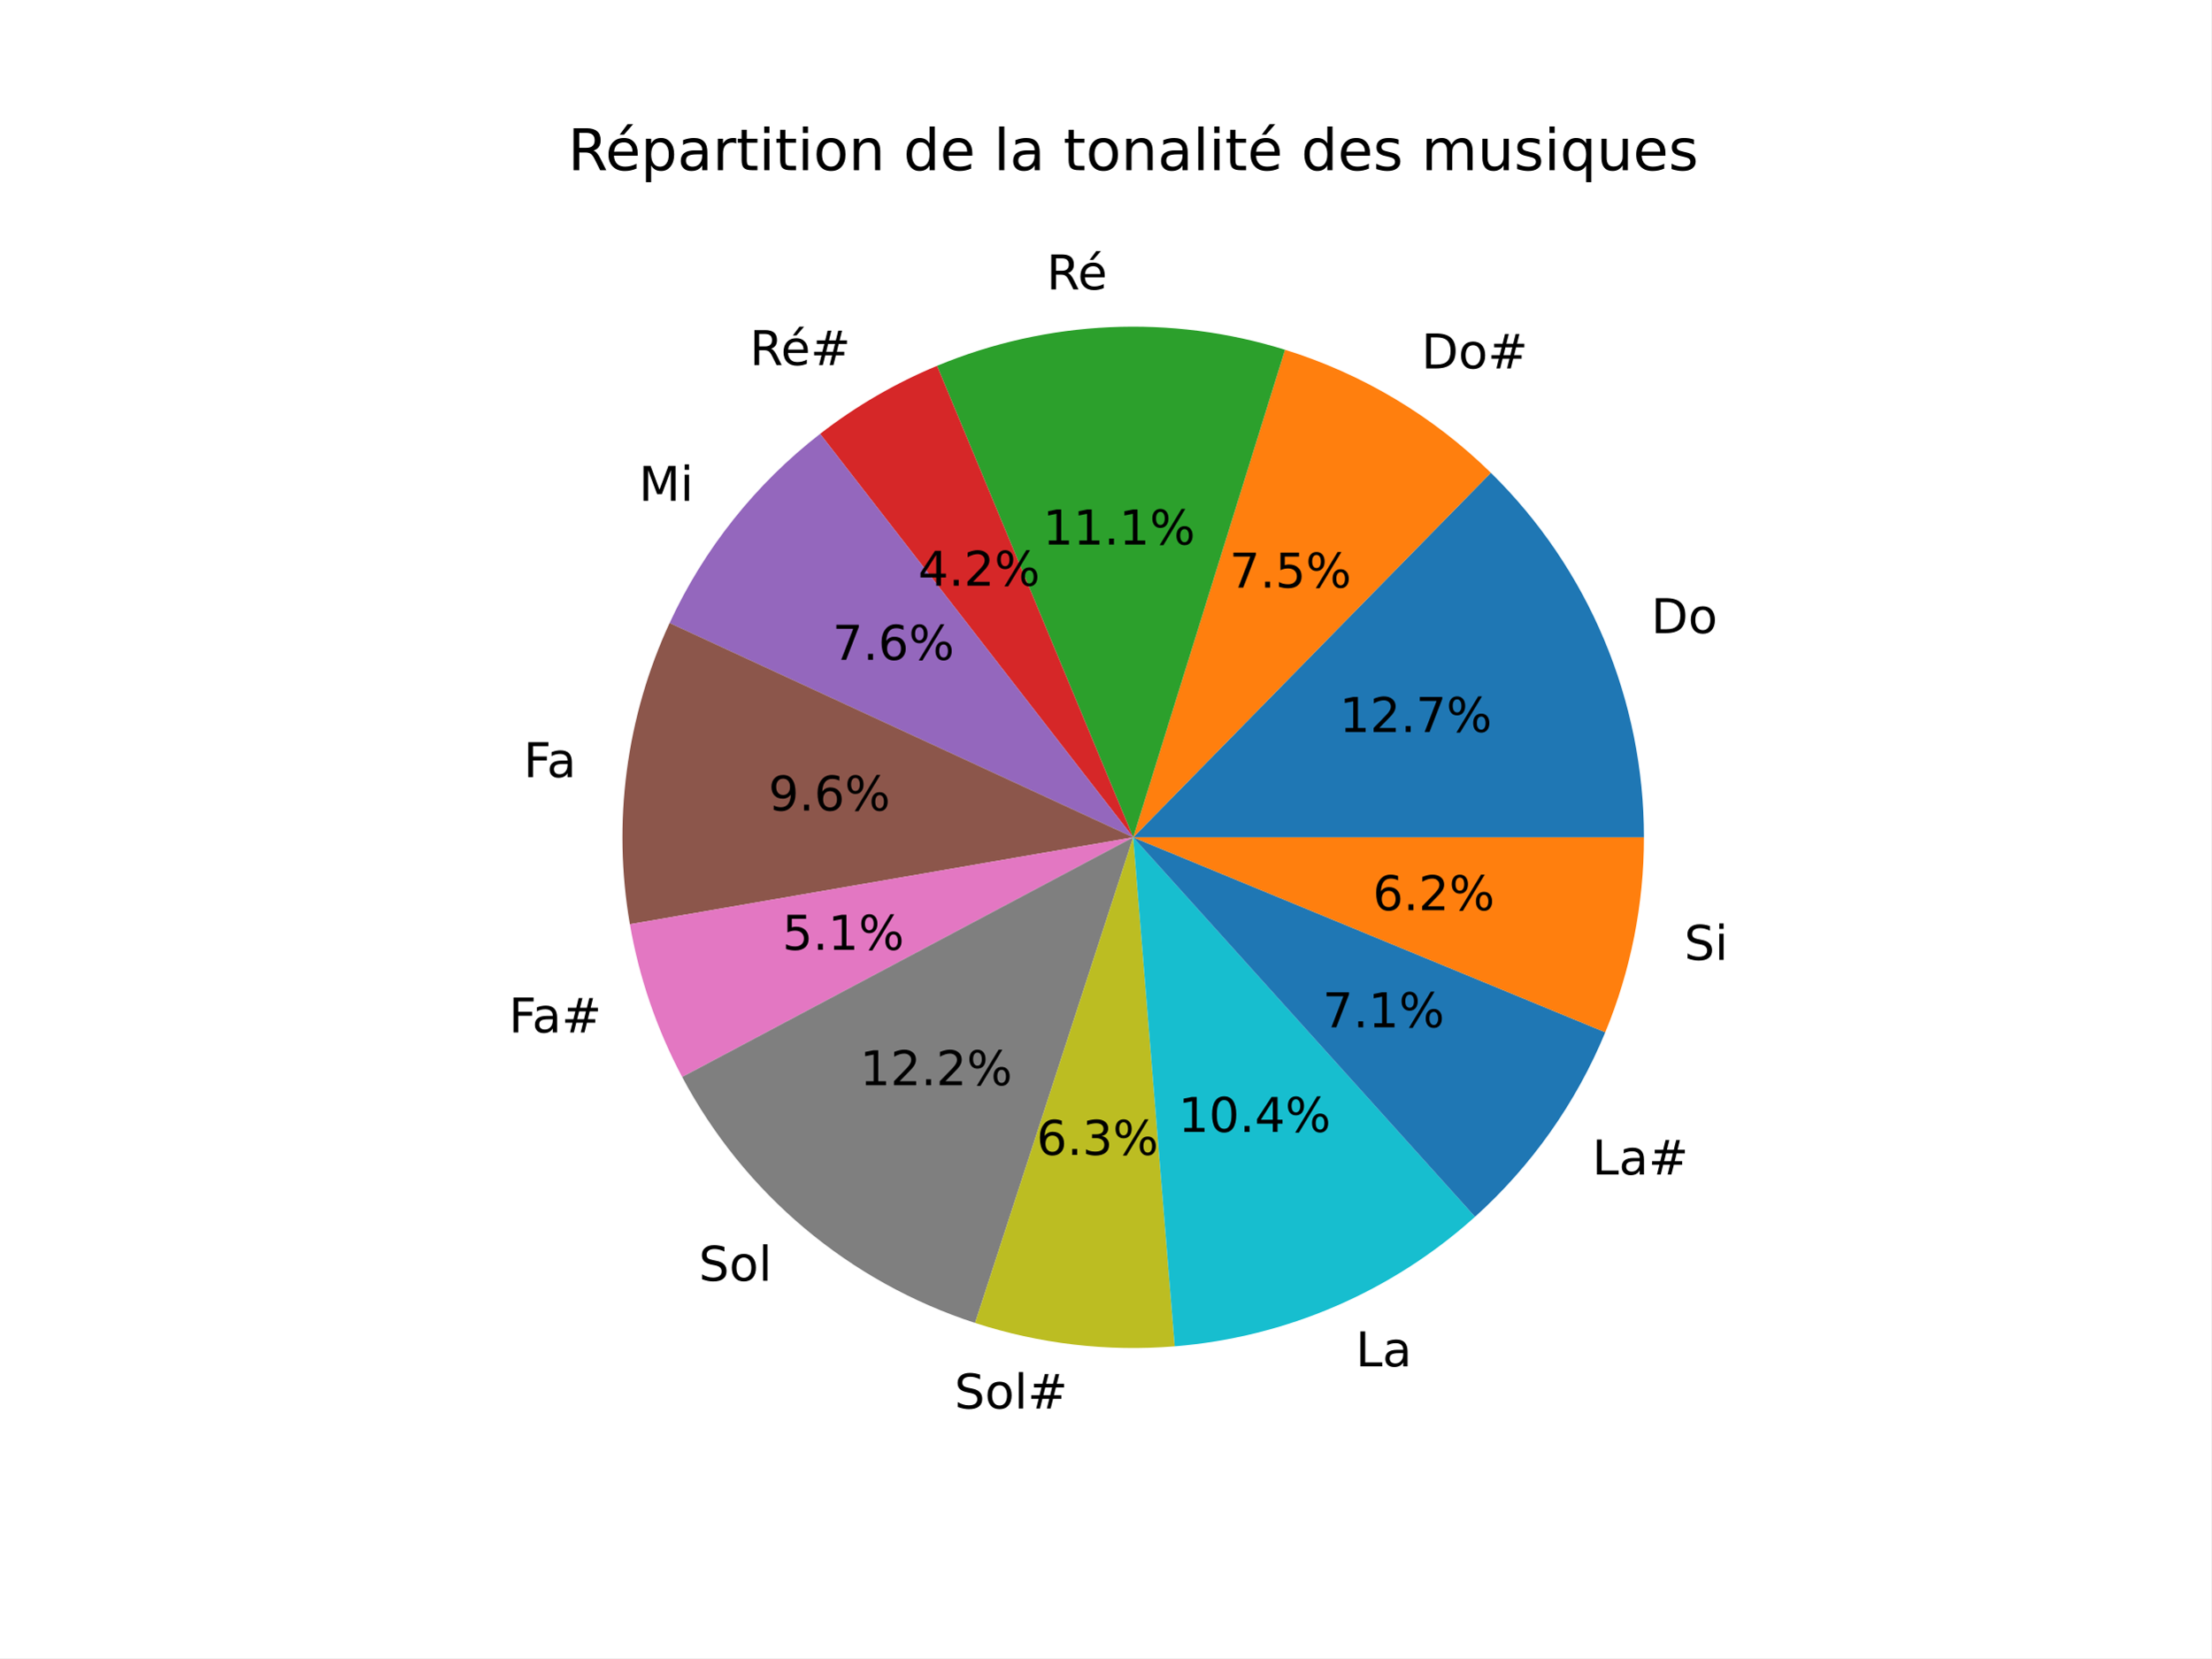
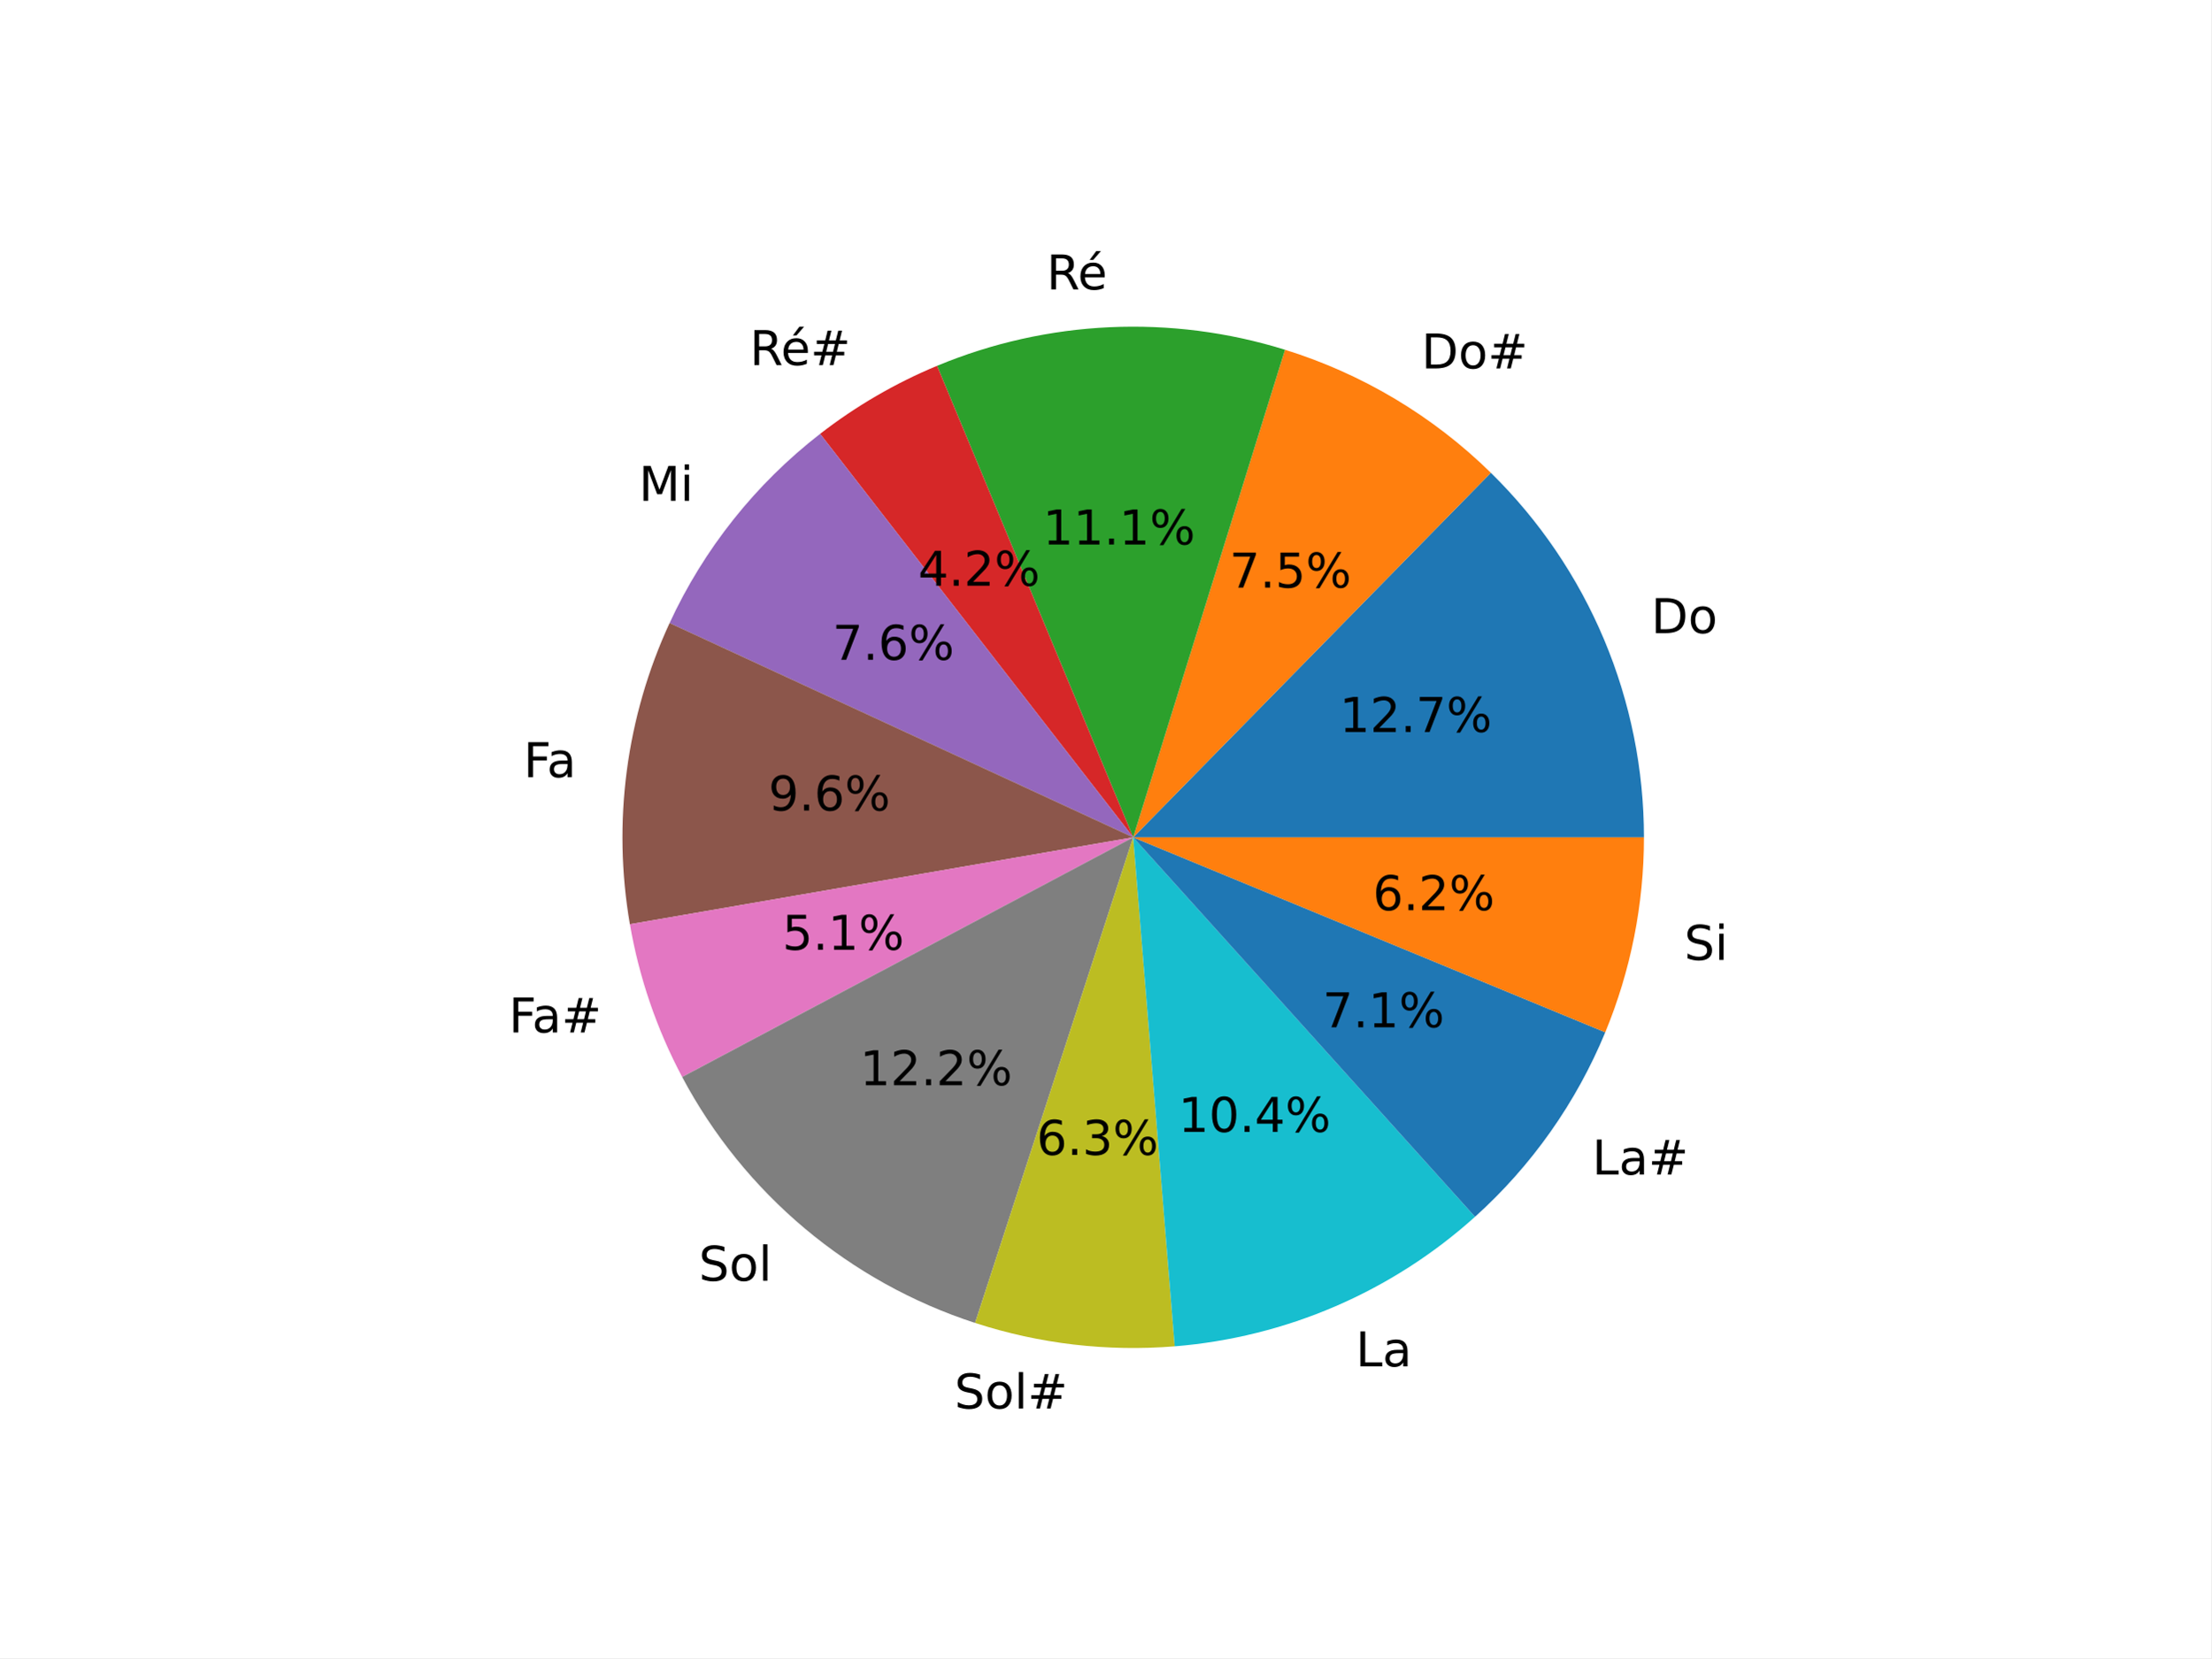
<svg xmlns="http://www.w3.org/2000/svg" xmlns:xlink="http://www.w3.org/1999/xlink" width="460.8pt" height="345.6pt" viewBox="0 0 460.8 345.6" version="1.1">
  <defs>
    <style type="text/css">*{stroke-linejoin: round; stroke-linecap: butt}</style>
  </defs>
  <g id="figure_1">
    <g id="patch_1">
      <path d="M 0 345.6  L 460.8 345.6  L 460.8 0  L 0 0  z " style="fill: #ffffff" />
    </g>
    <g id="axes_1">
      <g id="patch_2">
        <path d="M 342.605 174.528  C 342.605 160.377 339.783 146.368 334.305 133.32  C 328.827 120.273 320.802 108.448 310.7 98.539  L 236.16 174.528  L 342.605 174.528  z " style="fill: #1f77b4" />
      </g>
      <g id="patch_3">
        <path d="M 310.7 98.539  C 304.69 92.644 298.003 87.483 290.778 83.164  C 283.553 78.845 275.841 75.398 267.803 72.895  L 236.16 174.528  L 310.7 98.539  z " style="fill: #ff7f0e" />
      </g>
      <g id="patch_4">
        <path d="M 267.803 72.895  C 255.984 69.216 243.614 67.625 231.248 68.197  C 218.883 68.768 206.711 71.492 195.282 76.245  L 236.16 174.528  L 267.803 72.895  z " style="fill: #2ca02c" />
      </g>
      <g id="patch_5">
        <path d="M 195.282 76.245  C 190.928 78.056 186.699 80.154 182.624 82.526  C 178.548 84.898 174.635 87.537 170.909 90.428  L 236.16 174.528  L 195.282 76.245  z " style="fill: #d62728" />
      </g>
      <g id="patch_6">
        <path d="M 170.909 90.428  C 164.204 95.631 158.145 101.616 152.861 108.258  C 147.577 114.899 143.106 122.149 139.544 129.852  L 236.16 174.528  L 170.909 90.428  z " style="fill: #9467bd" />
      </g>
      <g id="patch_7">
        <path d="M 139.544 129.852  C 135.038 139.598 132.032 149.97 130.628 160.616  C 129.225 171.261 129.44 182.058 131.267 192.639  L 236.16 174.528  L 139.544 129.852  z " style="fill: #8c564b" />
      </g>
      <g id="patch_8">
        <path d="M 131.267 192.639  C 132.226 198.193 133.625 203.661 135.449 208.993  C 137.274 214.326 139.52 219.505 142.164 224.481  L 236.16 174.528  L 131.267 192.639  z " style="fill: #e377c2" />
      </g>
      <g id="patch_9">
        <path d="M 142.164 224.481  C 148.575 236.543 157.247 247.259 167.707 256.043  C 178.167 264.827 190.221 271.516 203.209 275.744  L 236.16 174.528  L 142.164 224.481  z " style="fill: #7f7f7f" />
      </g>
      <g id="patch_10">
        <path d="M 203.209 275.744  C 209.897 277.921 216.783 279.43 223.768 280.249  C 230.753 281.068 237.802 281.192 244.811 280.621  L 236.16 174.528  L 203.209 275.744  z " style="fill: #bcbd22" />
      </g>
      <g id="patch_11">
        <path d="M 244.811 280.621  C 256.363 279.679 267.684 276.856 278.327 272.265  C 288.969 267.673 298.79 261.375 307.402 253.617  L 236.16 174.528  L 244.811 280.621  z " style="fill: #17becf" />
      </g>
      <g id="patch_12">
        <path d="M 307.402 253.617  C 313.284 248.318 318.558 242.379 323.123 235.911  C 327.689 229.442 331.519 222.485 334.542 215.167  L 236.16 174.528  L 307.402 253.617  z " style="fill: #1f77b4" />
      </g>
      <g id="patch_13">
        <path d="M 334.542 215.167  C 337.197 208.739 339.216 202.066 340.57 195.244  C 341.923 188.421 342.605 181.483 342.605 174.528  L 236.16 174.528  L 334.542 215.167  z " style="fill: #ff7f0e" />
      </g>
      <g id="matplotlib.axis_1" />
      <g id="matplotlib.axis_2" />
      <g id="text_1">
        <g transform="translate(344.1194 131.959)scale(0.1 -0.1)">
          <defs>
            <path id="DejaVuSans-44" d="M 1259 4147  L 1259 519  L 2022 519  Q 2988 519 3436 956  Q 3884 1394 3884 2338  Q 3884 3275 3436 3711  Q 2988 4147 2022 4147  L 1259 4147  z M 628 4666  L 1925 4666  Q 3281 4666 3915 4102  Q 4550 3538 4550 2338  Q 4550 1131 3912 565  Q 3275 0 1925 0  L 628 0  L 628 4666  z " transform="scale(0.015625)" />
            <path id="DejaVuSans-6f" d="M 1959 3097  Q 1497 3097 1228 2736  Q 959 2375 959 1747  Q 959 1119 1226 758  Q 1494 397 1959 397  Q 2419 397 2687 759  Q 2956 1122 2956 1747  Q 2956 2369 2687 2733  Q 2419 3097 1959 3097  z M 1959 3584  Q 2709 3584 3137 3096  Q 3566 2609 3566 1747  Q 3566 888 3137 398  Q 2709 -91 1959 -91  Q 1206 -91 779 398  Q 353 888 353 1747  Q 353 2609 779 3096  Q 1206 3584 1959 3584  z " transform="scale(0.015625)" />
          </defs>
          <use xlink:href="#DejaVuSans-44" />
          <use xlink:href="#DejaVuSans-6f" x="77.002" />
        </g>
      </g>
      <g id="text_2">
        <g transform="translate(279.1634 152.5628)scale(0.1 -0.1)">
          <defs>
            <path id="DejaVuSans-31" d="M 794 531  L 1825 531  L 1825 4091  L 703 3866  L 703 4441  L 1819 4666  L 2450 4666  L 2450 531  L 3481 531  L 3481 0  L 794 0  L 794 531  z " transform="scale(0.015625)" />
            <path id="DejaVuSans-32" d="M 1228 531  L 3431 531  L 3431 0  L 469 0  L 469 531  Q 828 903 1448 1529  Q 2069 2156 2228 2338  Q 2531 2678 2651 2914  Q 2772 3150 2772 3378  Q 2772 3750 2511 3984  Q 2250 4219 1831 4219  Q 1534 4219 1204 4116  Q 875 4013 500 3803  L 500 4441  Q 881 4594 1212 4672  Q 1544 4750 1819 4750  Q 2544 4750 2975 4387  Q 3406 4025 3406 3419  Q 3406 3131 3298 2873  Q 3191 2616 2906 2266  Q 2828 2175 2409 1742  Q 1991 1309 1228 531  z " transform="scale(0.015625)" />
            <path id="DejaVuSans-2e" d="M 684 794  L 1344 794  L 1344 0  L 684 0  L 684 794  z " transform="scale(0.015625)" />
            <path id="DejaVuSans-37" d="M 525 4666  L 3525 4666  L 3525 4397  L 1831 0  L 1172 0  L 2766 4134  L 525 4134  L 525 4666  z " transform="scale(0.015625)" />
            <path id="DejaVuSans-25" d="M 4653 2053  Q 4381 2053 4226 1822  Q 4072 1591 4072 1178  Q 4072 772 4226 539  Q 4381 306 4653 306  Q 4919 306 5073 539  Q 5228 772 5228 1178  Q 5228 1588 5073 1820  Q 4919 2053 4653 2053  z M 4653 2450  Q 5147 2450 5437 2106  Q 5728 1763 5728 1178  Q 5728 594 5436 251  Q 5144 -91 4653 -91  Q 4153 -91 3862 251  Q 3572 594 3572 1178  Q 3572 1766 3864 2108  Q 4156 2450 4653 2450  z M 1428 4353  Q 1159 4353 1004 4120  Q 850 3888 850 3481  Q 850 3069 1003 2837  Q 1156 2606 1428 2606  Q 1700 2606 1854 2837  Q 2009 3069 2009 3481  Q 2009 3884 1853 4118  Q 1697 4353 1428 4353  z M 4250 4750  L 4750 4750  L 1831 -91  L 1331 -91  L 4250 4750  z M 1428 4750  Q 1922 4750 2215 4408  Q 2509 4066 2509 3481  Q 2509 2891 2217 2550  Q 1925 2209 1428 2209  Q 931 2209 642 2551  Q 353 2894 353 3481  Q 353 4063 643 4406  Q 934 4750 1428 4750  z " transform="scale(0.015625)" />
          </defs>
          <use xlink:href="#DejaVuSans-31" />
          <use xlink:href="#DejaVuSans-32" x="63.623" />
          <use xlink:href="#DejaVuSans-2e" x="127.246" />
          <use xlink:href="#DejaVuSans-37" x="159.033" />
          <use xlink:href="#DejaVuSans-25" x="222.656" />
        </g>
      </g>
      <g id="text_3">
        <g transform="translate(296.2396 76.78693)scale(0.1 -0.1)">
          <defs>
            <path id="DejaVuSans-23" d="M 3272 2816  L 2363 2816  L 2100 1772  L 3016 1772  L 3272 2816  z M 2803 4594  L 2478 3297  L 3391 3297  L 3719 4594  L 4219 4594  L 3897 3297  L 4872 3297  L 4872 2816  L 3775 2816  L 3519 1772  L 4513 1772  L 4513 1294  L 3397 1294  L 3072 0  L 2572 0  L 2894 1294  L 1978 1294  L 1656 0  L 1153 0  L 1478 1294  L 494 1294  L 494 1772  L 1594 1772  L 1856 2816  L 850 2816  L 850 3297  L 1978 3297  L 2297 4594  L 2803 4594  z " transform="scale(0.015625)" />
          </defs>
          <use xlink:href="#DejaVuSans-44" />
          <use xlink:href="#DejaVuSans-6f" x="77.002" />
          <use xlink:href="#DejaVuSans-23" x="138.184" />
        </g>
      </g>
      <g id="text_4">
        <g transform="translate(256.2284 122.469)scale(0.1 -0.1)">
          <defs>
            <path id="DejaVuSans-35" d="M 691 4666  L 3169 4666  L 3169 4134  L 1269 4134  L 1269 2991  Q 1406 3038 1543 3061  Q 1681 3084 1819 3084  Q 2600 3084 3056 2656  Q 3513 2228 3513 1497  Q 3513 744 3044 326  Q 2575 -91 1722 -91  Q 1428 -91 1123 -41  Q 819 9 494 109  L 494 744  Q 775 591 1075 516  Q 1375 441 1709 441  Q 2250 441 2565 725  Q 2881 1009 2881 1497  Q 2881 1984 2565 2268  Q 2250 2553 1709 2553  Q 1456 2553 1204 2497  Q 953 2441 691 2322  L 691 4666  z " transform="scale(0.015625)" />
          </defs>
          <use xlink:href="#DejaVuSans-37" />
          <use xlink:href="#DejaVuSans-2e" x="63.623" />
          <use xlink:href="#DejaVuSans-35" x="95.41" />
          <use xlink:href="#DejaVuSans-25" x="159.033" />
        </g>
      </g>
      <g id="text_5">
        <g transform="translate(218.1055 60.32282)scale(0.1 -0.1)">
          <defs>
            <path id="DejaVuSans-52" d="M 2841 2188  Q 3044 2119 3236 1894  Q 3428 1669 3622 1275  L 4263 0  L 3584 0  L 2988 1197  Q 2756 1666 2539 1819  Q 2322 1972 1947 1972  L 1259 1972  L 1259 0  L 628 0  L 628 4666  L 2053 4666  Q 2853 4666 3247 4331  Q 3641 3997 3641 3322  Q 3641 2881 3436 2590  Q 3231 2300 2841 2188  z M 1259 4147  L 1259 2491  L 2053 2491  Q 2509 2491 2742 2702  Q 2975 2913 2975 3322  Q 2975 3731 2742 3939  Q 2509 4147 2053 4147  L 1259 4147  z " transform="scale(0.015625)" />
            <path id="DejaVuSans-e9" d="M 3597 1894  L 3597 1613  L 953 1613  Q 991 1019 1311 708  Q 1631 397 2203 397  Q 2534 397 2845 478  Q 3156 559 3463 722  L 3463 178  Q 3153 47 2828 -22  Q 2503 -91 2169 -91  Q 1331 -91 842 396  Q 353 884 353 1716  Q 353 2575 817 3079  Q 1281 3584 2069 3584  Q 2775 3584 3186 3129  Q 3597 2675 3597 1894  z M 3022 2063  Q 3016 2534 2758 2815  Q 2500 3097 2075 3097  Q 1594 3097 1305 2825  Q 1016 2553 972 2059  L 3022 2063  z M 2469 5119  L 3091 5119  L 2072 3944  L 1594 3944  L 2469 5119  z " transform="scale(0.015625)" />
          </defs>
          <use xlink:href="#DejaVuSans-52" />
          <use xlink:href="#DejaVuSans-e9" x="64.982" />
        </g>
      </g>
      <g id="text_6">
        <g transform="translate(217.3294 113.4885)scale(0.1 -0.1)">
          <use xlink:href="#DejaVuSans-31" />
          <use xlink:href="#DejaVuSans-31" x="63.623" />
          <use xlink:href="#DejaVuSans-2e" x="127.246" />
          <use xlink:href="#DejaVuSans-31" x="159.033" />
          <use xlink:href="#DejaVuSans-25" x="222.656" />
        </g>
      </g>
      <g id="text_7">
        <g transform="translate(156.2388 76.08521)scale(0.1 -0.1)">
          <use xlink:href="#DejaVuSans-52" />
          <use xlink:href="#DejaVuSans-e9" x="64.982" />
          <use xlink:href="#DejaVuSans-23" x="126.506" />
        </g>
      </g>
      <g id="text_8">
        <g transform="translate(191.3359 122.0862)scale(0.1 -0.1)">
          <defs>
            <path id="DejaVuSans-34" d="M 2419 4116  L 825 1625  L 2419 1625  L 2419 4116  z M 2253 4666  L 3047 4666  L 3047 1625  L 3713 1625  L 3713 1100  L 3047 1100  L 3047 0  L 2419 0  L 2419 1100  L 313 1100  L 313 1709  L 2253 4666  z " transform="scale(0.015625)" />
          </defs>
          <use xlink:href="#DejaVuSans-34" />
          <use xlink:href="#DejaVuSans-2e" x="63.623" />
          <use xlink:href="#DejaVuSans-32" x="95.41" />
          <use xlink:href="#DejaVuSans-25" x="159.033" />
        </g>
      </g>
      <g id="text_9">
        <g transform="translate(133.1246 104.3902)scale(0.1 -0.1)">
          <defs>
            <path id="DejaVuSans-4d" d="M 628 4666  L 1569 4666  L 2759 1491  L 3956 4666  L 4897 4666  L 4897 0  L 4281 0  L 4281 4097  L 3078 897  L 2444 897  L 1241 4097  L 1241 0  L 628 0  L 628 4666  z " transform="scale(0.015625)" />
            <path id="DejaVuSans-69" d="M 603 3500  L 1178 3500  L 1178 0  L 603 0  L 603 3500  z M 603 4863  L 1178 4863  L 1178 4134  L 603 4134  L 603 4863  z " transform="scale(0.015625)" />
          </defs>
          <use xlink:href="#DejaVuSans-4d" />
          <use xlink:href="#DejaVuSans-69" x="86.279" />
        </g>
      </g>
      <g id="text_10">
        <g transform="translate(173.4781 137.5253)scale(0.1 -0.1)">
          <defs>
            <path id="DejaVuSans-36" d="M 2113 2584  Q 1688 2584 1439 2293  Q 1191 2003 1191 1497  Q 1191 994 1439 701  Q 1688 409 2113 409  Q 2538 409 2786 701  Q 3034 994 3034 1497  Q 3034 2003 2786 2293  Q 2538 2584 2113 2584  z M 3366 4563  L 3366 3988  Q 3128 4100 2886 4159  Q 2644 4219 2406 4219  Q 1781 4219 1451 3797  Q 1122 3375 1075 2522  Q 1259 2794 1537 2939  Q 1816 3084 2150 3084  Q 2853 3084 3261 2657  Q 3669 2231 3669 1497  Q 3669 778 3244 343  Q 2819 -91 2113 -91  Q 1303 -91 875 529  Q 447 1150 447 2328  Q 447 3434 972 4092  Q 1497 4750 2381 4750  Q 2619 4750 2861 4703  Q 3103 4656 3366 4563  z " transform="scale(0.015625)" />
          </defs>
          <use xlink:href="#DejaVuSans-37" />
          <use xlink:href="#DejaVuSans-2e" x="63.623" />
          <use xlink:href="#DejaVuSans-36" x="95.41" />
          <use xlink:href="#DejaVuSans-25" x="159.033" />
        </g>
      </g>
      <g id="text_11">
        <g transform="translate(109.1079 161.9839)scale(0.1 -0.1)">
          <defs>
            <path id="DejaVuSans-46" d="M 628 4666  L 3309 4666  L 3309 4134  L 1259 4134  L 1259 2759  L 3109 2759  L 3109 2228  L 1259 2228  L 1259 0  L 628 0  L 628 4666  z " transform="scale(0.015625)" />
            <path id="DejaVuSans-61" d="M 2194 1759  Q 1497 1759 1228 1600  Q 959 1441 959 1056  Q 959 750 1161 570  Q 1363 391 1709 391  Q 2188 391 2477 730  Q 2766 1069 2766 1631  L 2766 1759  L 2194 1759  z M 3341 1997  L 3341 0  L 2766 0  L 2766 531  Q 2569 213 2275 61  Q 1981 -91 1556 -91  Q 1019 -91 701 211  Q 384 513 384 1019  Q 384 1609 779 1909  Q 1175 2209 1959 2209  L 2766 2209  L 2766 2266  Q 2766 2663 2505 2880  Q 2244 3097 1772 3097  Q 1472 3097 1187 3025  Q 903 2953 641 2809  L 641 3341  Q 956 3463 1253 3523  Q 1550 3584 1831 3584  Q 2591 3584 2966 3190  Q 3341 2797 3341 1997  z " transform="scale(0.015625)" />
          </defs>
          <use xlink:href="#DejaVuSans-46" />
          <use xlink:href="#DejaVuSans-61" x="48.395" />
        </g>
      </g>
      <g id="text_12">
        <g transform="translate(160.1386 168.94)scale(0.1 -0.1)">
          <defs>
            <path id="DejaVuSans-39" d="M 703 97  L 703 672  Q 941 559 1184 500  Q 1428 441 1663 441  Q 2288 441 2617 861  Q 2947 1281 2994 2138  Q 2813 1869 2534 1725  Q 2256 1581 1919 1581  Q 1219 1581 811 2004  Q 403 2428 403 3163  Q 403 3881 828 4315  Q 1253 4750 1959 4750  Q 2769 4750 3195 4129  Q 3622 3509 3622 2328  Q 3622 1225 3098 567  Q 2575 -91 1691 -91  Q 1453 -91 1209 -44  Q 966 3 703 97  z M 1959 2075  Q 2384 2075 2632 2365  Q 2881 2656 2881 3163  Q 2881 3666 2632 3958  Q 2384 4250 1959 4250  Q 1534 4250 1286 3958  Q 1038 3666 1038 3163  Q 1038 2656 1286 2365  Q 1534 2075 1959 2075  z " transform="scale(0.015625)" />
          </defs>
          <use xlink:href="#DejaVuSans-39" />
          <use xlink:href="#DejaVuSans-2e" x="63.623" />
          <use xlink:href="#DejaVuSans-36" x="95.41" />
          <use xlink:href="#DejaVuSans-25" x="159.033" />
        </g>
      </g>
      <g id="text_13">
        <g transform="translate(106.0315 215.1994)scale(0.1 -0.1)">
          <use xlink:href="#DejaVuSans-46" />
          <use xlink:href="#DejaVuSans-61" x="48.395" />
          <use xlink:href="#DejaVuSans-23" x="109.674" />
        </g>
      </g>
      <g id="text_14">
        <g transform="translate(163.0313 197.9667)scale(0.1 -0.1)">
          <use xlink:href="#DejaVuSans-35" />
          <use xlink:href="#DejaVuSans-2e" x="63.623" />
          <use xlink:href="#DejaVuSans-31" x="95.41" />
          <use xlink:href="#DejaVuSans-25" x="159.033" />
        </g>
      </g>
      <g id="text_15">
        <g transform="translate(145.6164 266.9538)scale(0.1 -0.1)">
          <defs>
            <path id="DejaVuSans-53" d="M 3425 4513  L 3425 3897  Q 3066 4069 2747 4153  Q 2428 4238 2131 4238  Q 1616 4238 1336 4038  Q 1056 3838 1056 3469  Q 1056 3159 1242 3001  Q 1428 2844 1947 2747  L 2328 2669  Q 3034 2534 3370 2195  Q 3706 1856 3706 1288  Q 3706 609 3251 259  Q 2797 -91 1919 -91  Q 1588 -91 1214 -16  Q 841 59 441 206  L 441 856  Q 825 641 1194 531  Q 1563 422 1919 422  Q 2459 422 2753 634  Q 3047 847 3047 1241  Q 3047 1584 2836 1778  Q 2625 1972 2144 2069  L 1759 2144  Q 1053 2284 737 2584  Q 422 2884 422 3419  Q 422 4038 858 4394  Q 1294 4750 2059 4750  Q 2388 4750 2728 4690  Q 3069 4631 3425 4513  z " transform="scale(0.015625)" />
            <path id="DejaVuSans-6c" d="M 603 4863  L 1178 4863  L 1178 0  L 603 0  L 603 4863  z " transform="scale(0.015625)" />
          </defs>
          <use xlink:href="#DejaVuSans-53" />
          <use xlink:href="#DejaVuSans-6f" x="63.477" />
          <use xlink:href="#DejaVuSans-6c" x="124.658" />
        </g>
      </g>
      <g id="text_16">
        <g transform="translate(179.2046 226.1963)scale(0.1 -0.1)">
          <use xlink:href="#DejaVuSans-31" />
          <use xlink:href="#DejaVuSans-32" x="63.623" />
          <use xlink:href="#DejaVuSans-2e" x="127.246" />
          <use xlink:href="#DejaVuSans-32" x="159.033" />
          <use xlink:href="#DejaVuSans-25" x="222.656" />
        </g>
      </g>
      <g id="text_17">
        <g transform="translate(198.904 293.5805)scale(0.1 -0.1)">
          <use xlink:href="#DejaVuSans-53" />
          <use xlink:href="#DejaVuSans-6f" x="63.477" />
          <use xlink:href="#DejaVuSans-6c" x="124.658" />
          <use xlink:href="#DejaVuSans-23" x="152.441" />
        </g>
      </g>
      <g id="text_18">
        <g transform="translate(216.0226 240.72)scale(0.1 -0.1)">
          <defs>
            <path id="DejaVuSans-33" d="M 2597 2516  Q 3050 2419 3304 2112  Q 3559 1806 3559 1356  Q 3559 666 3084 287  Q 2609 -91 1734 -91  Q 1441 -91 1130 -33  Q 819 25 488 141  L 488 750  Q 750 597 1062 519  Q 1375 441 1716 441  Q 2309 441 2620 675  Q 2931 909 2931 1356  Q 2931 1769 2642 2001  Q 2353 2234 1838 2234  L 1294 2234  L 1294 2753  L 1863 2753  Q 2328 2753 2575 2939  Q 2822 3125 2822 3475  Q 2822 3834 2567 4026  Q 2313 4219 1838 4219  Q 1578 4219 1281 4162  Q 984 4106 628 3988  L 628 4550  Q 988 4650 1302 4700  Q 1616 4750 1894 4750  Q 2613 4750 3031 4423  Q 3450 4097 3450 3541  Q 3450 3153 3228 2886  Q 3006 2619 2597 2516  z " transform="scale(0.015625)" />
          </defs>
          <use xlink:href="#DejaVuSans-36" />
          <use xlink:href="#DejaVuSans-2e" x="63.623" />
          <use xlink:href="#DejaVuSans-33" x="95.41" />
          <use xlink:href="#DejaVuSans-25" x="159.033" />
        </g>
      </g>
      <g id="text_19">
        <g transform="translate(282.5432 284.7978)scale(0.1 -0.1)">
          <defs>
            <path id="DejaVuSans-4c" d="M 628 4666  L 1259 4666  L 1259 531  L 3531 531  L 3531 0  L 628 0  L 628 4666  z " transform="scale(0.015625)" />
          </defs>
          <use xlink:href="#DejaVuSans-4c" />
          <use xlink:href="#DejaVuSans-61" x="55.713" />
        </g>
      </g>
      <g id="text_20">
        <g transform="translate(245.5763 235.9294)scale(0.1 -0.1)">
          <defs>
            <path id="DejaVuSans-30" d="M 2034 4250  Q 1547 4250 1301 3770  Q 1056 3291 1056 2328  Q 1056 1369 1301 889  Q 1547 409 2034 409  Q 2525 409 2770 889  Q 3016 1369 3016 2328  Q 3016 3291 2770 3770  Q 2525 4250 2034 4250  z M 2034 4750  Q 2819 4750 3233 4129  Q 3647 3509 3647 2328  Q 3647 1150 3233 529  Q 2819 -91 2034 -91  Q 1250 -91 836 529  Q 422 1150 422 2328  Q 422 3509 836 4129  Q 1250 4750 2034 4750  z " transform="scale(0.015625)" />
          </defs>
          <use xlink:href="#DejaVuSans-31" />
          <use xlink:href="#DejaVuSans-30" x="63.623" />
          <use xlink:href="#DejaVuSans-2e" x="127.246" />
          <use xlink:href="#DejaVuSans-34" x="159.033" />
          <use xlink:href="#DejaVuSans-25" x="222.656" />
        </g>
      </g>
      <g id="text_21">
        <g transform="translate(331.8197 244.8086)scale(0.1 -0.1)">
          <use xlink:href="#DejaVuSans-4c" />
          <use xlink:href="#DejaVuSans-61" x="55.713" />
          <use xlink:href="#DejaVuSans-23" x="116.992" />
        </g>
      </g>
      <g id="text_22">
        <g transform="translate(275.6357 214.1171)scale(0.1 -0.1)">
          <use xlink:href="#DejaVuSans-37" />
          <use xlink:href="#DejaVuSans-2e" x="63.623" />
          <use xlink:href="#DejaVuSans-31" x="95.41" />
          <use xlink:href="#DejaVuSans-25" x="159.033" />
        </g>
      </g>
      <g id="text_23">
        <g transform="translate(351.0105 200.0745)scale(0.1 -0.1)">
          <use xlink:href="#DejaVuSans-53" />
          <use xlink:href="#DejaVuSans-69" x="63.477" />
        </g>
      </g>
      <g id="text_24">
        <g transform="translate(286.1034 189.7167)scale(0.1 -0.1)">
          <use xlink:href="#DejaVuSans-36" />
          <use xlink:href="#DejaVuSans-2e" x="63.623" />
          <use xlink:href="#DejaVuSans-32" x="95.41" />
          <use xlink:href="#DejaVuSans-25" x="159.033" />
        </g>
      </g>
-       <g id="text_25">
-         <g transform="translate(118.35 35.472)scale(0.12 -0.12)">
-           <defs>
-             <path id="DejaVuSans-70" d="M 1159 525  L 1159 -1331  L 581 -1331  L 581 3500  L 1159 3500  L 1159 2969  Q 1341 3281 1617 3432  Q 1894 3584 2278 3584  Q 2916 3584 3314 3078  Q 3713 2572 3713 1747  Q 3713 922 3314 415  Q 2916 -91 2278 -91  Q 1894 -91 1617 61  Q 1341 213 1159 525  z M 3116 1747  Q 3116 2381 2855 2742  Q 2594 3103 2138 3103  Q 1681 3103 1420 2742  Q 1159 2381 1159 1747  Q 1159 1113 1420 752  Q 1681 391 2138 391  Q 2594 391 2855 752  Q 3116 1113 3116 1747  z " transform="scale(0.015625)" />
-             <path id="DejaVuSans-72" d="M 2631 2963  Q 2534 3019 2420 3045  Q 2306 3072 2169 3072  Q 1681 3072 1420 2755  Q 1159 2438 1159 1844  L 1159 0  L 581 0  L 581 3500  L 1159 3500  L 1159 2956  Q 1341 3275 1631 3429  Q 1922 3584 2338 3584  Q 2397 3584 2469 3576  Q 2541 3569 2628 3553  L 2631 2963  z " transform="scale(0.015625)" />
-             <path id="DejaVuSans-74" d="M 1172 4494  L 1172 3500  L 2356 3500  L 2356 3053  L 1172 3053  L 1172 1153  Q 1172 725 1289 603  Q 1406 481 1766 481  L 2356 481  L 2356 0  L 1766 0  Q 1100 0 847 248  Q 594 497 594 1153  L 594 3053  L 172 3053  L 172 3500  L 594 3500  L 594 4494  L 1172 4494  z " transform="scale(0.015625)" />
-             <path id="DejaVuSans-6e" d="M 3513 2113  L 3513 0  L 2938 0  L 2938 2094  Q 2938 2591 2744 2837  Q 2550 3084 2163 3084  Q 1697 3084 1428 2787  Q 1159 2491 1159 1978  L 1159 0  L 581 0  L 581 3500  L 1159 3500  L 1159 2956  Q 1366 3272 1645 3428  Q 1925 3584 2291 3584  Q 2894 3584 3203 3211  Q 3513 2838 3513 2113  z " transform="scale(0.015625)" />
-             <path id="DejaVuSans-20" transform="scale(0.015625)" />
-             <path id="DejaVuSans-64" d="M 2906 2969  L 2906 4863  L 3481 4863  L 3481 0  L 2906 0  L 2906 525  Q 2725 213 2448 61  Q 2172 -91 1784 -91  Q 1150 -91 751 415  Q 353 922 353 1747  Q 353 2572 751 3078  Q 1150 3584 1784 3584  Q 2172 3584 2448 3432  Q 2725 3281 2906 2969  z M 947 1747  Q 947 1113 1208 752  Q 1469 391 1925 391  Q 2381 391 2643 752  Q 2906 1113 2906 1747  Q 2906 2381 2643 2742  Q 2381 3103 1925 3103  Q 1469 3103 1208 2742  Q 947 2381 947 1747  z " transform="scale(0.015625)" />
-             <path id="DejaVuSans-65" d="M 3597 1894  L 3597 1613  L 953 1613  Q 991 1019 1311 708  Q 1631 397 2203 397  Q 2534 397 2845 478  Q 3156 559 3463 722  L 3463 178  Q 3153 47 2828 -22  Q 2503 -91 2169 -91  Q 1331 -91 842 396  Q 353 884 353 1716  Q 353 2575 817 3079  Q 1281 3584 2069 3584  Q 2775 3584 3186 3129  Q 3597 2675 3597 1894  z M 3022 2063  Q 3016 2534 2758 2815  Q 2500 3097 2075 3097  Q 1594 3097 1305 2825  Q 1016 2553 972 2059  L 3022 2063  z " transform="scale(0.015625)" />
-             <path id="DejaVuSans-73" d="M 2834 3397  L 2834 2853  Q 2591 2978 2328 3040  Q 2066 3103 1784 3103  Q 1356 3103 1142 2972  Q 928 2841 928 2578  Q 928 2378 1081 2264  Q 1234 2150 1697 2047  L 1894 2003  Q 2506 1872 2764 1633  Q 3022 1394 3022 966  Q 3022 478 2636 193  Q 2250 -91 1575 -91  Q 1294 -91 989 -36  Q 684 19 347 128  L 347 722  Q 666 556 975 473  Q 1284 391 1588 391  Q 1994 391 2212 530  Q 2431 669 2431 922  Q 2431 1156 2273 1281  Q 2116 1406 1581 1522  L 1381 1569  Q 847 1681 609 1914  Q 372 2147 372 2553  Q 372 3047 722 3315  Q 1072 3584 1716 3584  Q 2034 3584 2315 3537  Q 2597 3491 2834 3397  z " transform="scale(0.015625)" />
-             <path id="DejaVuSans-6d" d="M 3328 2828  Q 3544 3216 3844 3400  Q 4144 3584 4550 3584  Q 5097 3584 5394 3201  Q 5691 2819 5691 2113  L 5691 0  L 5113 0  L 5113 2094  Q 5113 2597 4934 2840  Q 4756 3084 4391 3084  Q 3944 3084 3684 2787  Q 3425 2491 3425 1978  L 3425 0  L 2847 0  L 2847 2094  Q 2847 2600 2669 2842  Q 2491 3084 2119 3084  Q 1678 3084 1418 2786  Q 1159 2488 1159 1978  L 1159 0  L 581 0  L 581 3500  L 1159 3500  L 1159 2956  Q 1356 3278 1631 3431  Q 1906 3584 2284 3584  Q 2666 3584 2933 3390  Q 3200 3197 3328 2828  z " transform="scale(0.015625)" />
-             <path id="DejaVuSans-75" d="M 544 1381  L 544 3500  L 1119 3500  L 1119 1403  Q 1119 906 1312 657  Q 1506 409 1894 409  Q 2359 409 2629 706  Q 2900 1003 2900 1516  L 2900 3500  L 3475 3500  L 3475 0  L 2900 0  L 2900 538  Q 2691 219 2414 64  Q 2138 -91 1772 -91  Q 1169 -91 856 284  Q 544 659 544 1381  z M 1991 3584  L 1991 3584  z " transform="scale(0.015625)" />
-             <path id="DejaVuSans-71" d="M 947 1747  Q 947 1113 1208 752  Q 1469 391 1925 391  Q 2381 391 2643 752  Q 2906 1113 2906 1747  Q 2906 2381 2643 2742  Q 2381 3103 1925 3103  Q 1469 3103 1208 2742  Q 947 2381 947 1747  z M 2906 525  Q 2725 213 2448 61  Q 2172 -91 1784 -91  Q 1150 -91 751 415  Q 353 922 353 1747  Q 353 2572 751 3078  Q 1150 3584 1784 3584  Q 2172 3584 2448 3432  Q 2725 3281 2906 2969  L 2906 3500  L 3481 3500  L 3481 -1331  L 2906 -1331  L 2906 525  z " transform="scale(0.015625)" />
-           </defs>
-           <use xlink:href="#DejaVuSans-52" />
-           <use xlink:href="#DejaVuSans-e9" x="64.982" />
-           <use xlink:href="#DejaVuSans-70" x="126.506" />
-           <use xlink:href="#DejaVuSans-61" x="189.982" />
-           <use xlink:href="#DejaVuSans-72" x="251.262" />
-           <use xlink:href="#DejaVuSans-74" x="292.375" />
-           <use xlink:href="#DejaVuSans-69" x="331.584" />
-           <use xlink:href="#DejaVuSans-74" x="359.367" />
-           <use xlink:href="#DejaVuSans-69" x="398.576" />
-           <use xlink:href="#DejaVuSans-6f" x="426.359" />
-           <use xlink:href="#DejaVuSans-6e" x="487.541" />
-           <use xlink:href="#DejaVuSans-20" x="550.92" />
-           <use xlink:href="#DejaVuSans-64" x="582.707" />
-           <use xlink:href="#DejaVuSans-65" x="646.184" />
-           <use xlink:href="#DejaVuSans-20" x="707.707" />
-           <use xlink:href="#DejaVuSans-6c" x="739.494" />
-           <use xlink:href="#DejaVuSans-61" x="767.277" />
-           <use xlink:href="#DejaVuSans-20" x="828.557" />
-           <use xlink:href="#DejaVuSans-74" x="860.344" />
-           <use xlink:href="#DejaVuSans-6f" x="899.553" />
-           <use xlink:href="#DejaVuSans-6e" x="960.734" />
-           <use xlink:href="#DejaVuSans-61" x="1024.113" />
-           <use xlink:href="#DejaVuSans-6c" x="1085.393" />
-           <use xlink:href="#DejaVuSans-69" x="1113.176" />
-           <use xlink:href="#DejaVuSans-74" x="1140.959" />
-           <use xlink:href="#DejaVuSans-e9" x="1180.168" />
-           <use xlink:href="#DejaVuSans-20" x="1241.691" />
-           <use xlink:href="#DejaVuSans-64" x="1273.479" />
-           <use xlink:href="#DejaVuSans-65" x="1336.955" />
-           <use xlink:href="#DejaVuSans-73" x="1398.479" />
-           <use xlink:href="#DejaVuSans-20" x="1450.578" />
-           <use xlink:href="#DejaVuSans-6d" x="1482.365" />
-           <use xlink:href="#DejaVuSans-75" x="1579.777" />
-           <use xlink:href="#DejaVuSans-73" x="1643.156" />
-           <use xlink:href="#DejaVuSans-69" x="1695.256" />
-           <use xlink:href="#DejaVuSans-71" x="1723.039" />
-           <use xlink:href="#DejaVuSans-75" x="1786.516" />
-           <use xlink:href="#DejaVuSans-65" x="1849.895" />
-           <use xlink:href="#DejaVuSans-73" x="1911.418" />
-         </g>
-       </g>
    </g>
  </g>
</svg>
